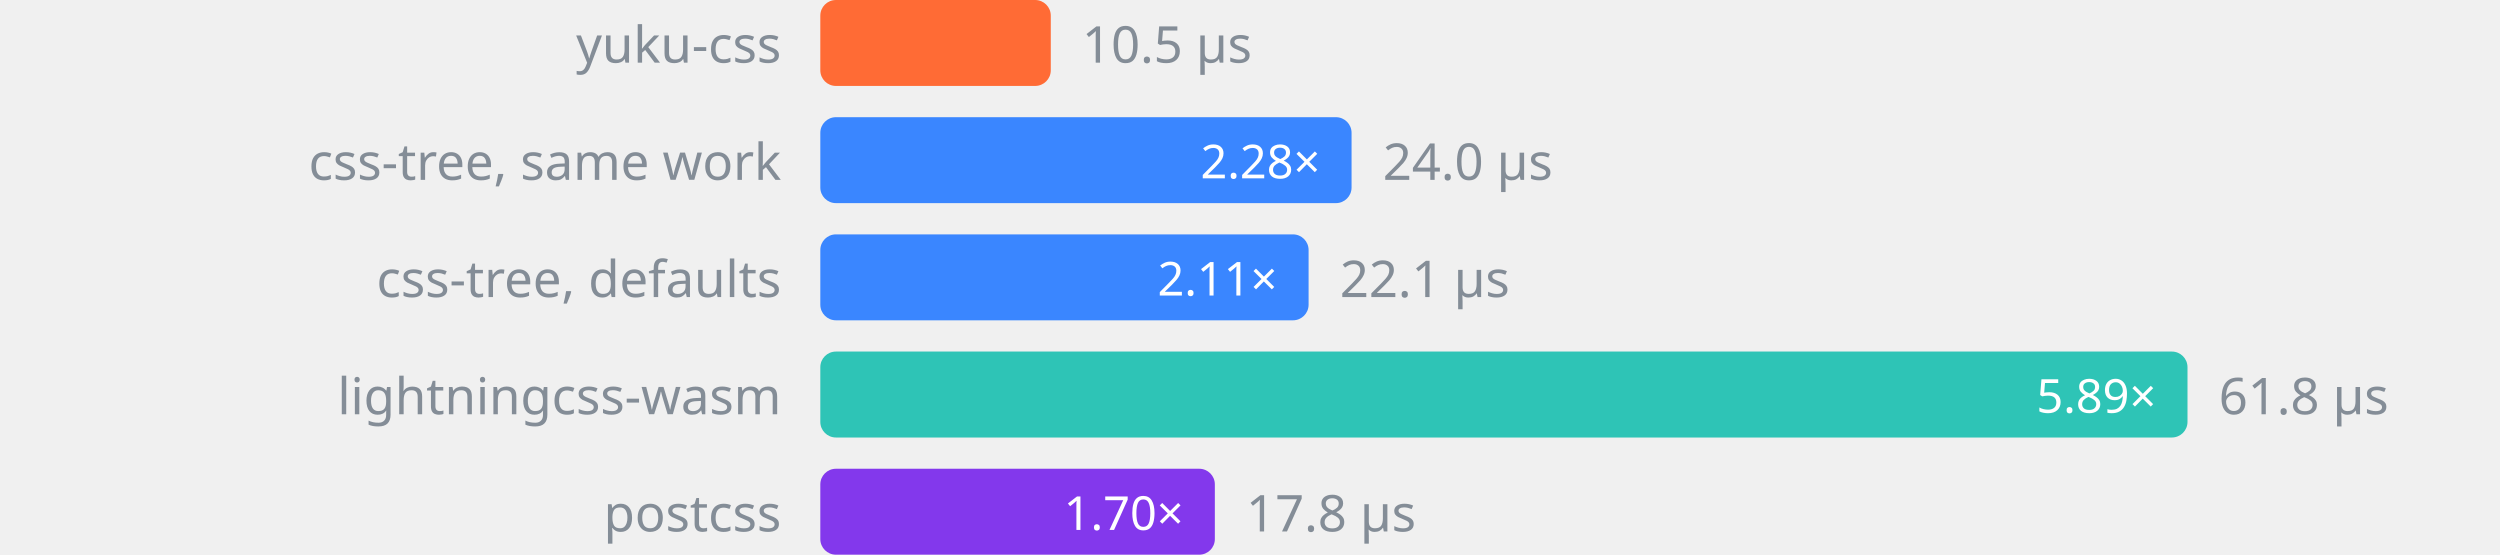
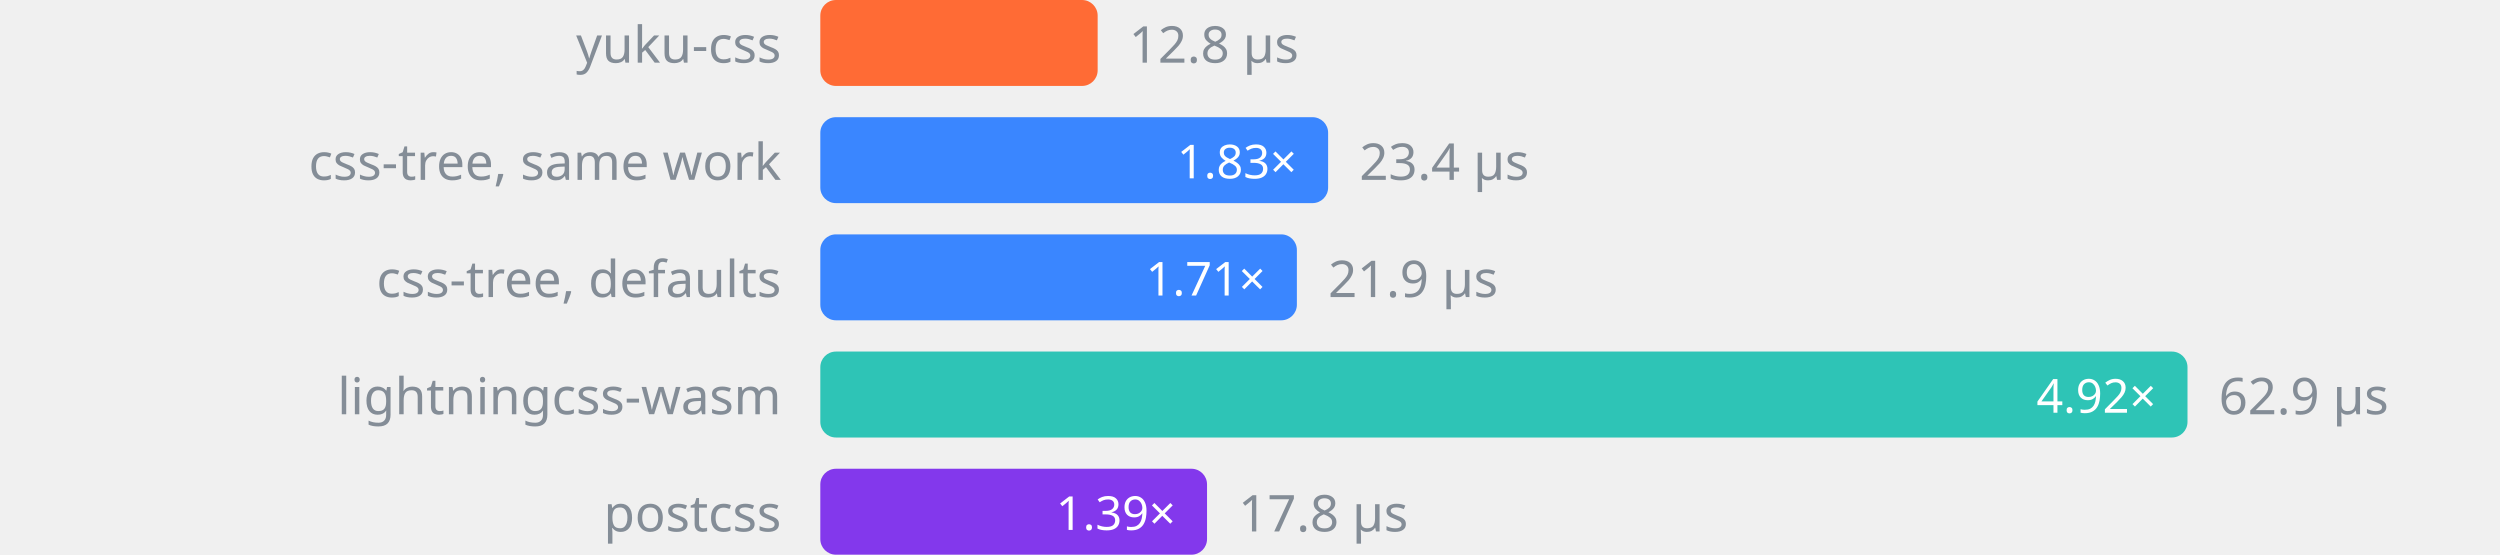
<svg xmlns="http://www.w3.org/2000/svg" width="640" height="142" viewBox="0 0 640 142">
  <style>
    text { font: 13px -apple-system, BlinkMacSystemFont, "Segoe UI", "Noto Sans", Helvetica, Arial, sans-serif; fill: #848d97; dominant-baseline: central; font-variant-numeric: tabular-nums }
    .ratio { font-size: 12px; fill: #fff }
  </style>
  <text x="200" y="11" text-anchor="end">yuku-css</text>
-   <rect x="210" y="0" width="59" height="22" rx="4" fill="#FF6B35" />
-   <text x="277" y="11">10.5 µs</text>
+   <rect x="210" y="0" width="71" height="22" rx="4" fill="#FF6B35" />
+   <text x="289" y="11">12.8 µs</text>
  <text x="200" y="41" text-anchor="end">css-tree, same work</text>
-   <rect x="210" y="30" width="136" height="22" rx="4" fill="#3A86FF" />
-   <text x="354" y="41">24.0 µs</text>
-   <text class="ratio" x="338" y="41" text-anchor="end">2.28×</text>
+   <rect x="210" y="30" width="130" height="22" rx="4" fill="#3A86FF" />
+   <text x="348" y="41">23.4 µs</text>
+   <text class="ratio" x="332" y="41" text-anchor="end">1.83×</text>
  <text x="200" y="71" text-anchor="end">css-tree, defaults</text>
-   <rect x="210" y="60" width="125" height="22" rx="4" fill="#3A86FF" />
-   <text x="343" y="71">22.1 µs</text>
-   <text class="ratio" x="327" y="71" text-anchor="end">2.11×</text>
+   <rect x="210" y="60" width="122" height="22" rx="4" fill="#3A86FF" />
+   <text x="340" y="71">21.9 µs</text>
+   <text class="ratio" x="324" y="71" text-anchor="end">1.71×</text>
  <text x="200" y="101" text-anchor="end">lightningcss-wasm</text>
  <rect x="210" y="90" width="350" height="22" rx="4" fill="#2EC4B6" />
-   <text x="568" y="101">61.8 µs</text>
-   <text class="ratio" x="552" y="101" text-anchor="end">5.89×</text>
+   <text x="568" y="101">62.9 µs</text>
+   <text class="ratio" x="552" y="101" text-anchor="end">4.92×</text>
  <text x="200" y="131" text-anchor="end">postcss</text>
-   <rect x="210" y="120" width="101" height="22" rx="4" fill="#8338EC" />
-   <text x="319" y="131">17.8 µs</text>
-   <text class="ratio" x="303" y="131" text-anchor="end">1.70×</text>
+   <rect x="210" y="120" width="99" height="22" rx="4" fill="#8338EC" />
+   <text x="317" y="131">17.8 µs</text>
+   <text class="ratio" x="301" y="131" text-anchor="end">1.39×</text>
</svg>
